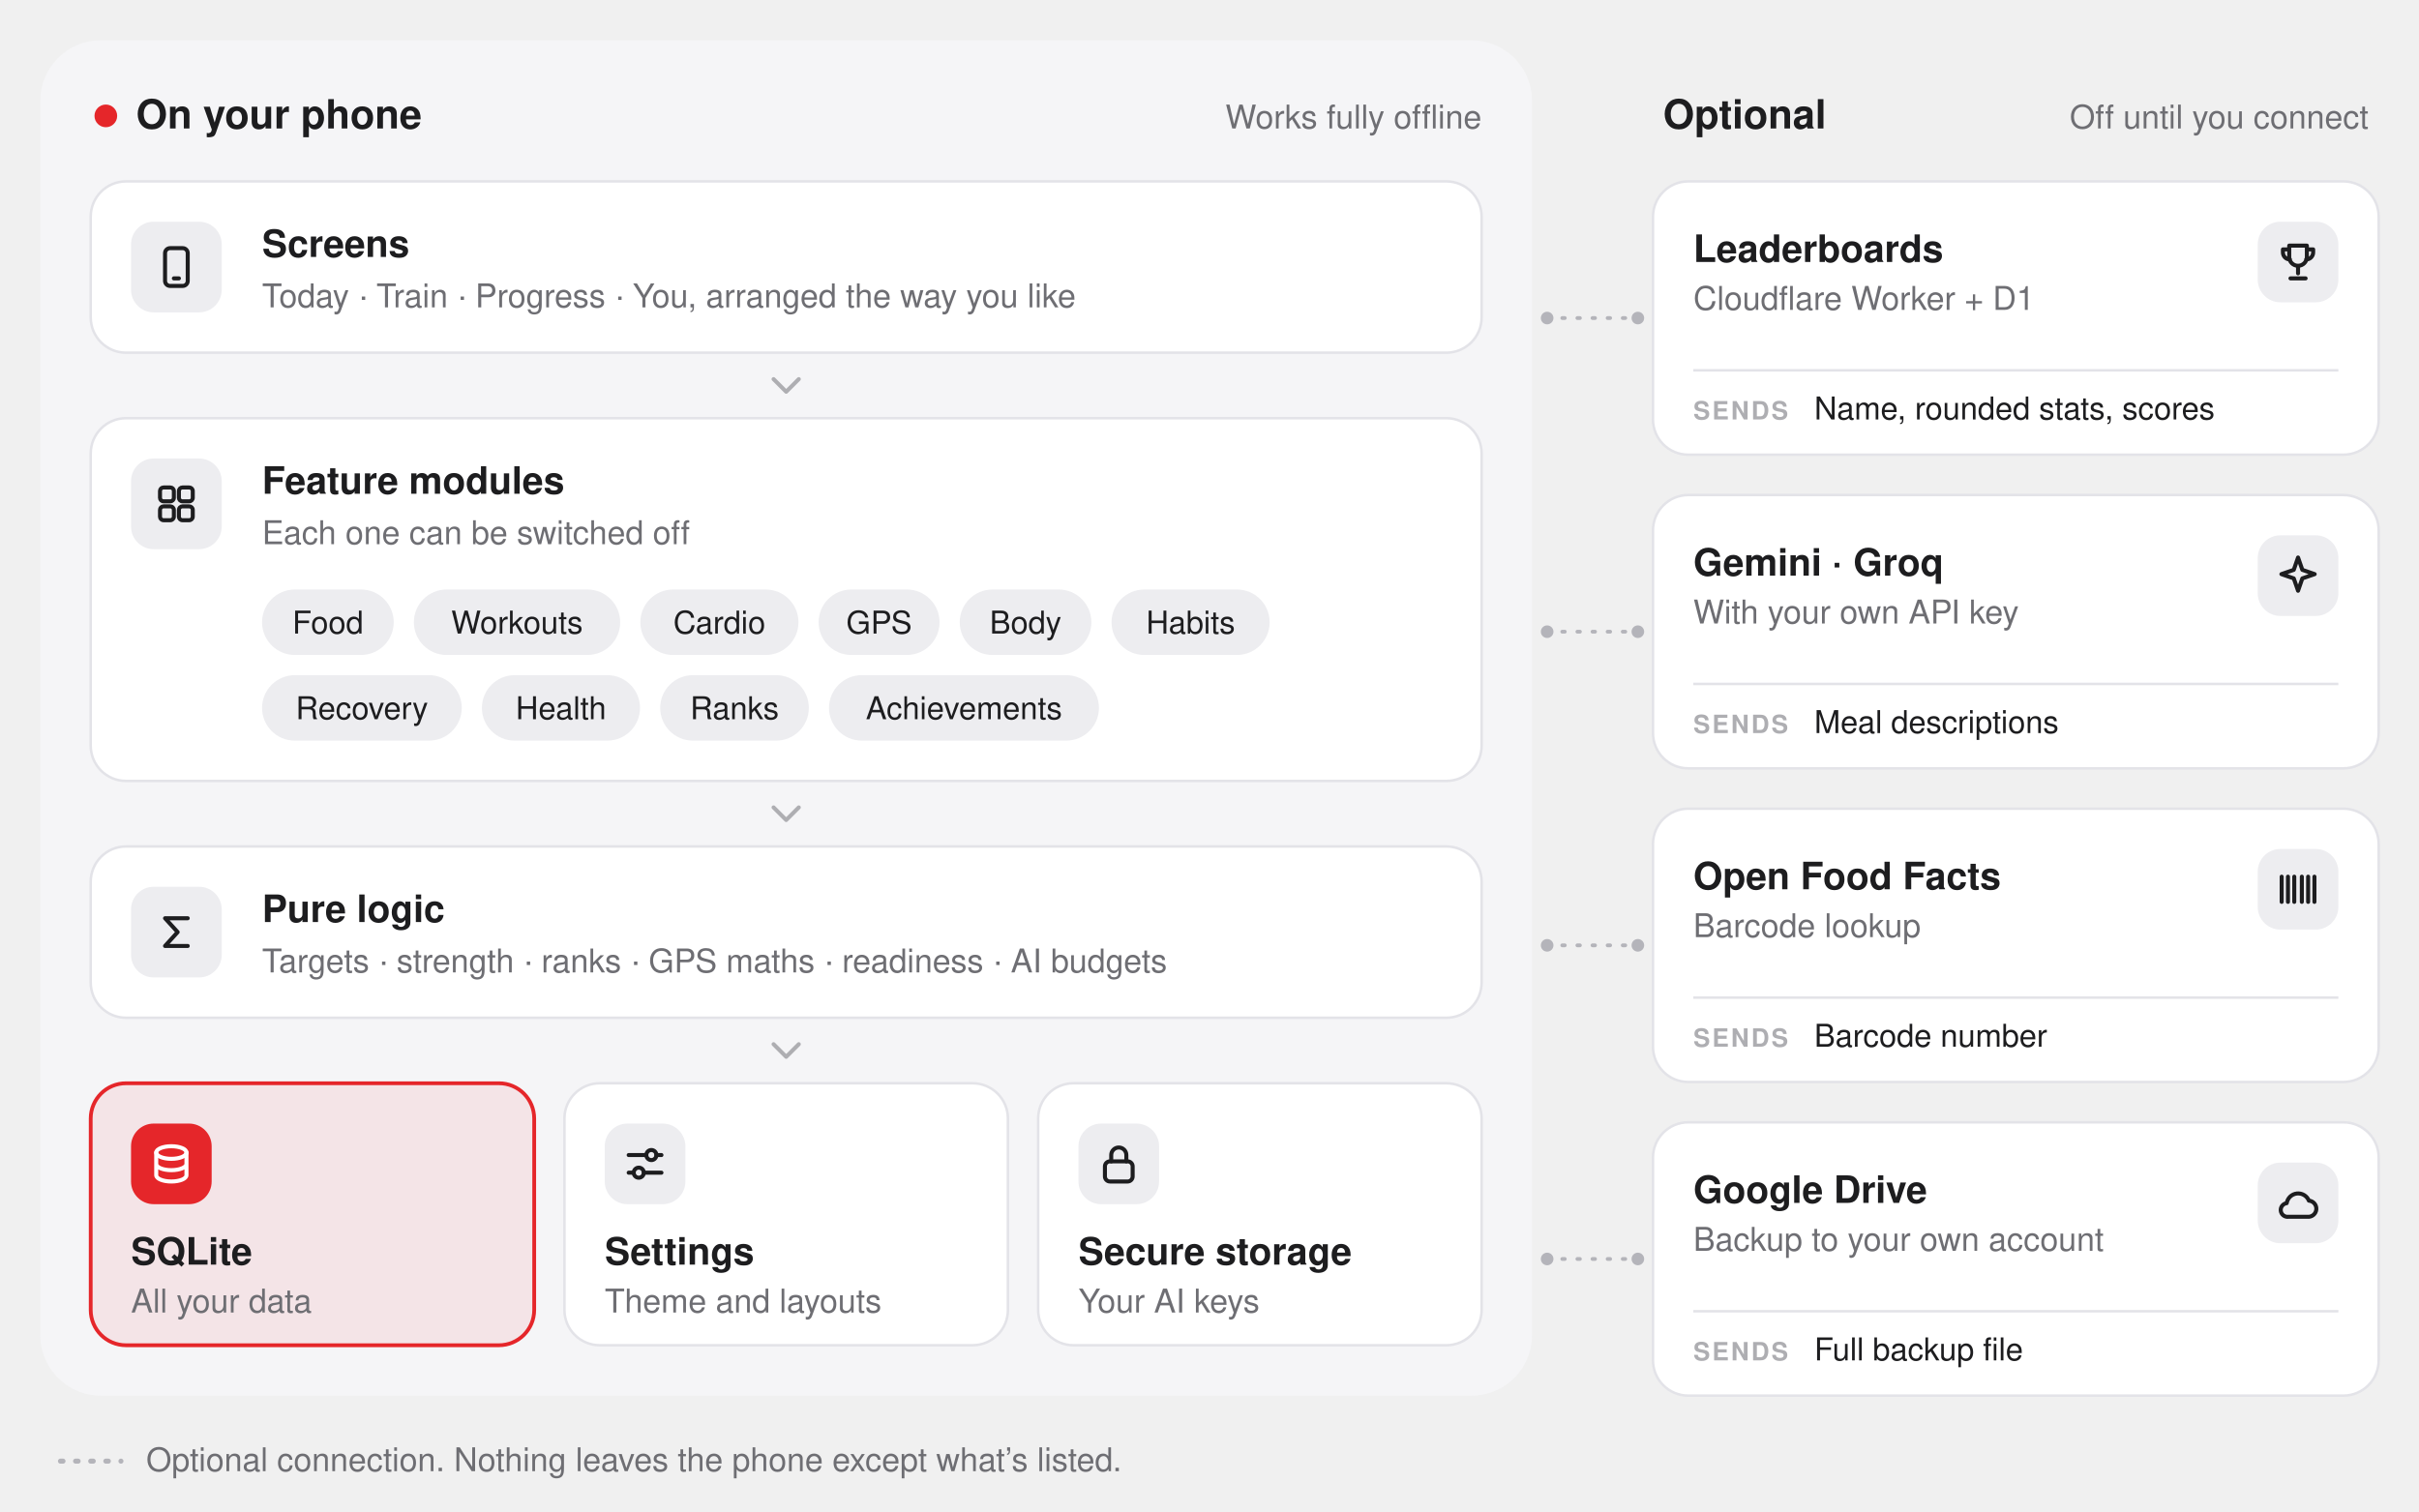
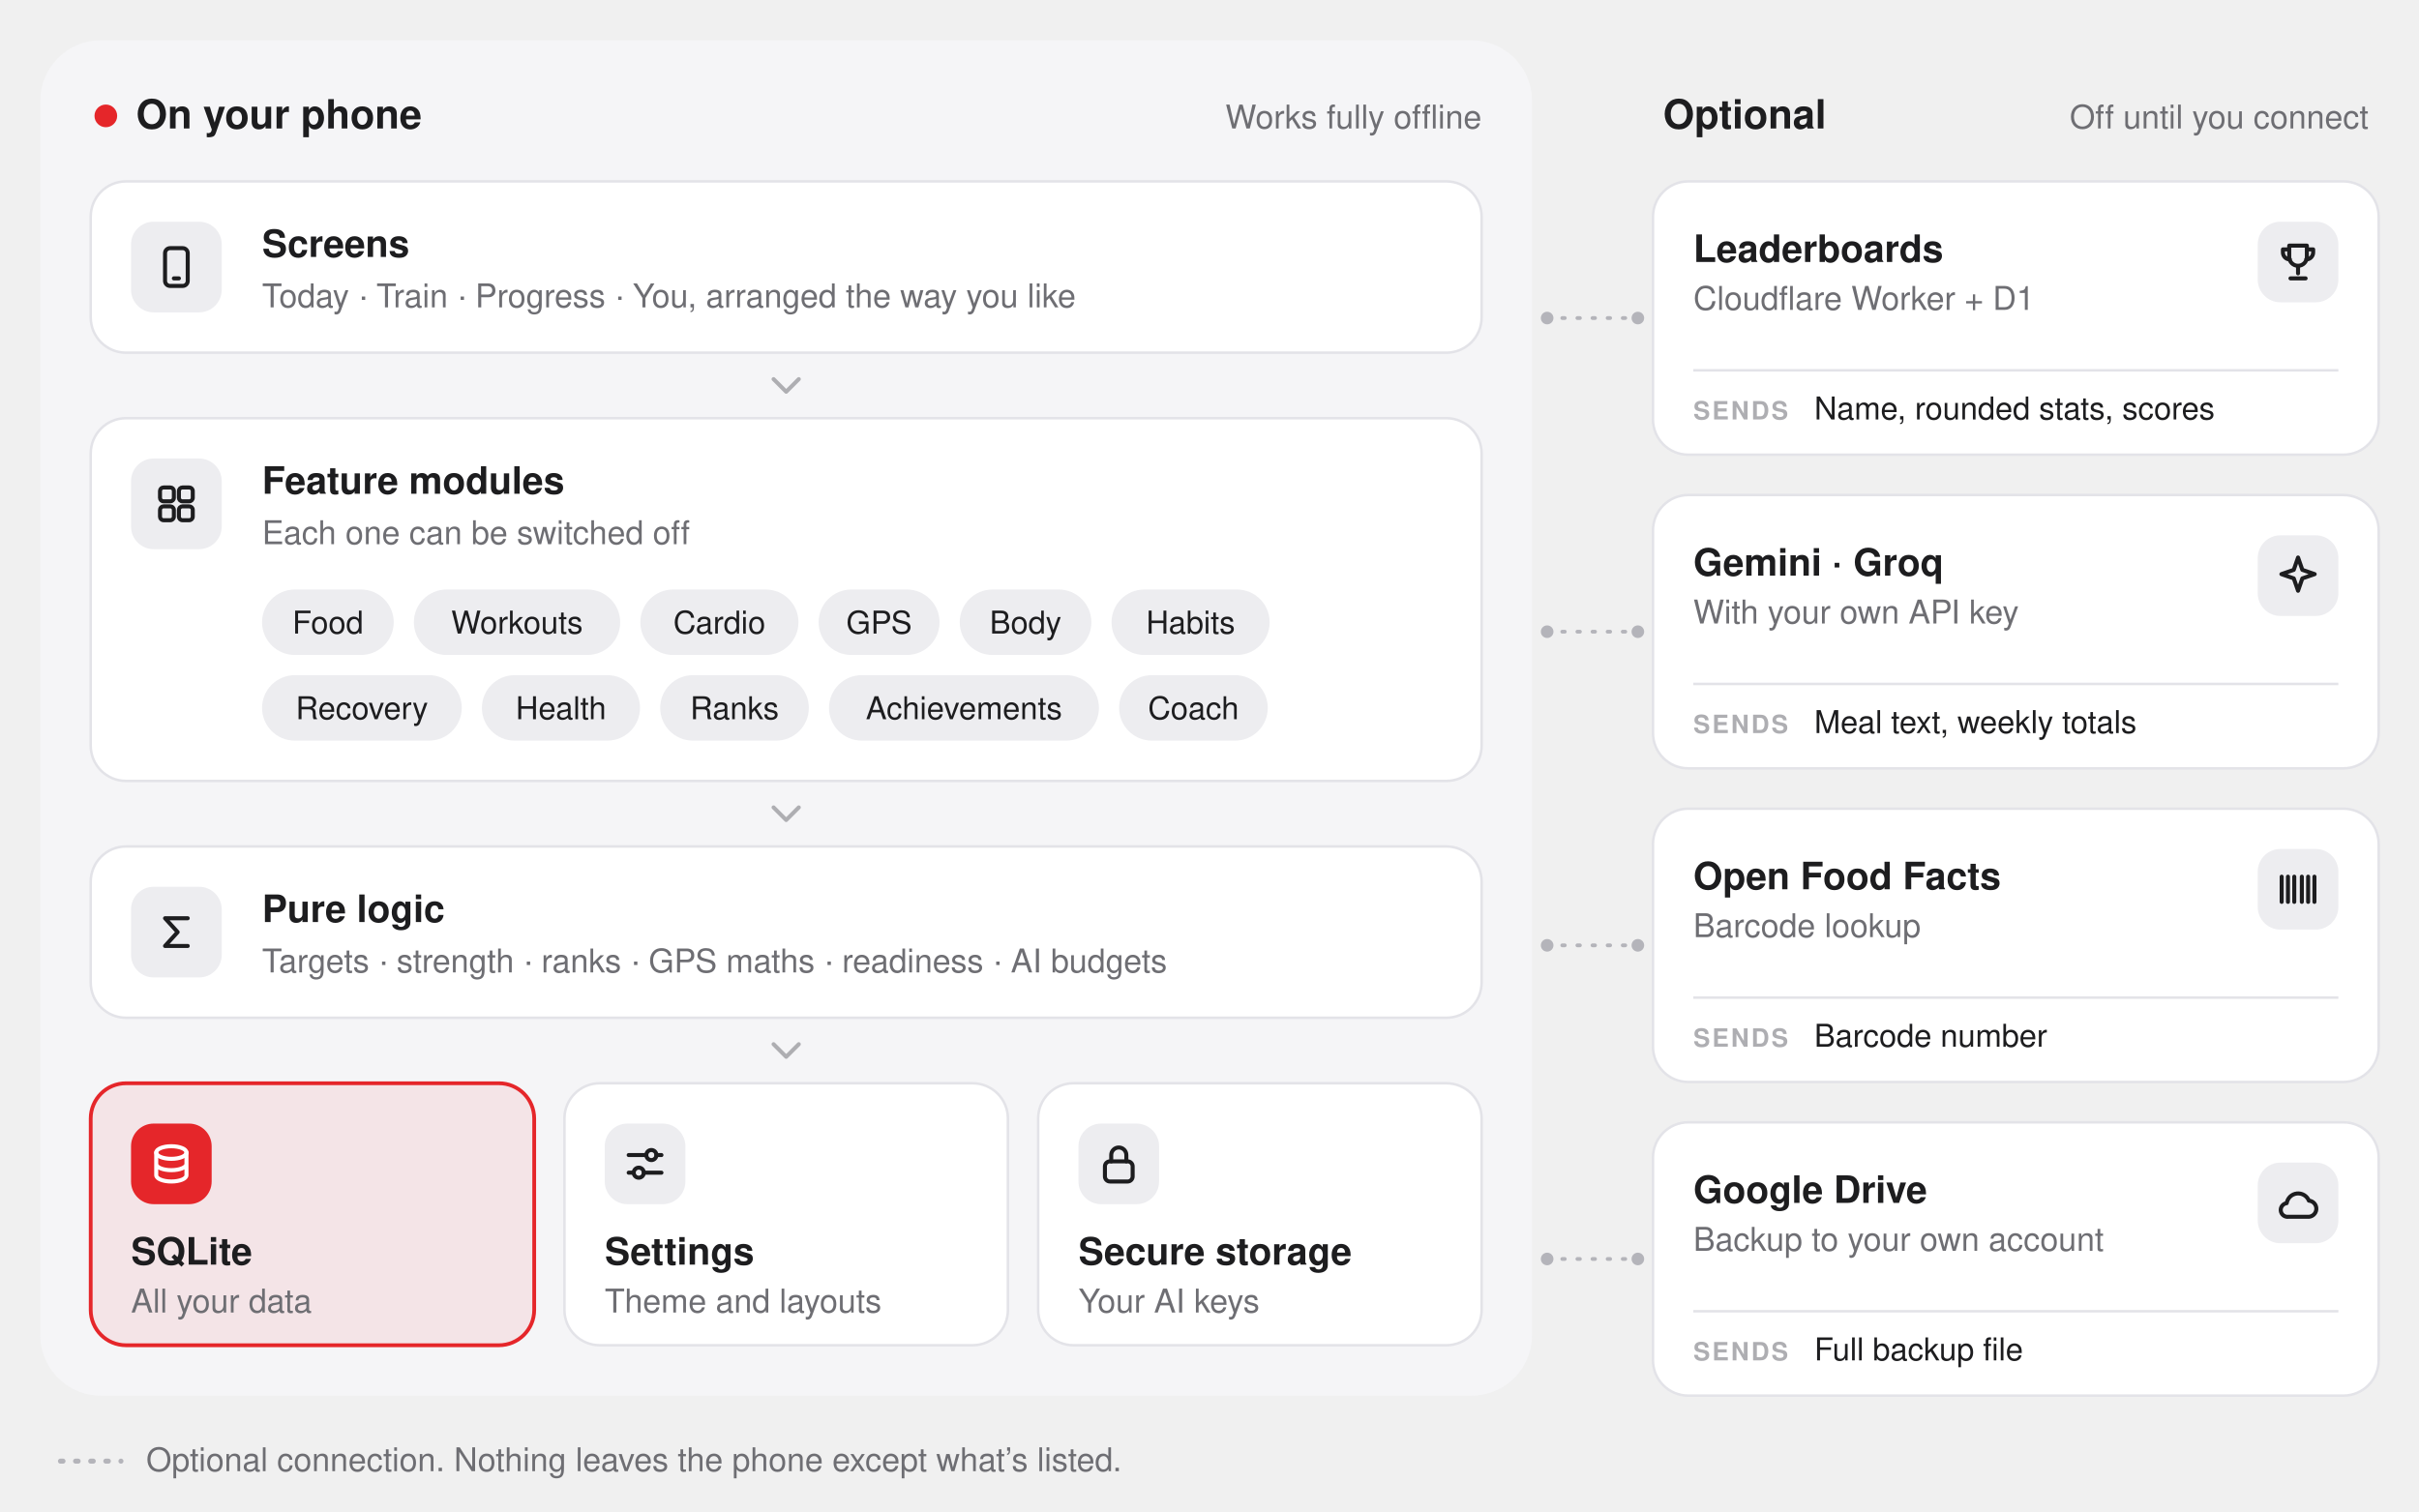
<svg xmlns="http://www.w3.org/2000/svg" width="960" height="600" viewBox="0 0 960 600" role="img" aria-labelledby="title">
  <g font-family="-apple-system, BlinkMacSystemFont, 'Segoe UI', 'Helvetica Neue', Helvetica, Arial, sans-serif">
    <rect x="16" y="16" width="592" height="538" rx="24" fill="#F5F5F7" />
    <circle cx="42" cy="46" r="4.5" fill="#E5262A" />
    <text x="54" y="51" font-size="16" fill="#1D1D1F" font-weight="600">On your phone</text>
    <text x="588" y="51" font-size="13" fill="#6E6E73" text-anchor="end">Works fully offline</text>
    <rect x="36" y="72" width="552" height="68" rx="14" fill="#FFFFFF" stroke="#E3E3E8" stroke-width="1" />
    <rect x="52" y="88" width="36" height="36" rx="9" fill="#EDEDF0" />
    <g transform="translate(61 97)" fill="none" stroke="#1D1D1F" stroke-width="1.6" stroke-linecap="round" stroke-linejoin="round">
      <rect x="4.5" y="1.5" width="9" height="15" rx="2" />
      <path d="M8 13.5h2" />
    </g>
    <text x="104" y="102" font-size="15" fill="#1D1D1F" font-weight="600">Screens</text>
    <text x="104" y="122" font-size="13" fill="#6E6E73">Today · Train · Progress · You, arranged the way you like</text>
    <path d="M307 150.5l5 5 5-5" fill="none" stroke="#AEAEB2" stroke-width="1.6" stroke-linecap="round" stroke-linejoin="round" />
    <rect x="36" y="166" width="552" height="144" rx="14" fill="#FFFFFF" stroke="#E3E3E8" stroke-width="1" />
    <rect x="52" y="182" width="36" height="36" rx="9" fill="#EDEDF0" />
    <g transform="translate(61 191)" fill="none" stroke="#1D1D1F" stroke-width="1.6" stroke-linecap="round" stroke-linejoin="round">
      <rect x="2.5" y="2.5" width="5.5" height="5.5" rx="1.4" />
      <rect x="10" y="2.5" width="5.5" height="5.5" rx="1.4" />
      <rect x="2.5" y="10" width="5.5" height="5.5" rx="1.4" />
      <rect x="10" y="10" width="5.5" height="5.5" rx="1.4" />
    </g>
    <text x="104" y="196" font-size="15" fill="#1D1D1F" font-weight="600">Feature modules</text>
    <text x="104" y="216" font-size="13" fill="#6E6E73">Each one can be switched off</text>
    <path d="M307 320.5l5 5 5-5" fill="none" stroke="#AEAEB2" stroke-width="1.6" stroke-linecap="round" stroke-linejoin="round" />
    <rect x="104" y="234" width="52.25" height="26" rx="13" fill="#EDEDF0" />
    <text x="130.125" y="251.5" font-size="12.5" fill="#1D1D1F" font-weight="500" text-anchor="middle">Food</text>
    <rect x="164.25" y="234" width="81.875" height="26" rx="13" fill="#EDEDF0" />
    <text x="205.188" y="251.5" font-size="12.5" fill="#1D1D1F" font-weight="500" text-anchor="middle">Workouts</text>
    <rect x="254.125" y="234" width="62.75" height="26" rx="13" fill="#EDEDF0" />
    <text x="285.5" y="251.5" font-size="12.5" fill="#1D1D1F" font-weight="500" text-anchor="middle">Cardio</text>
    <rect x="324.875" y="234" width="48" height="26" rx="13" fill="#EDEDF0" />
    <text x="348.875" y="251.5" font-size="12.5" fill="#1D1D1F" font-weight="500" text-anchor="middle">GPS</text>
    <rect x="380.875" y="234" width="52.25" height="26" rx="13" fill="#EDEDF0" />
    <text x="407" y="251.5" font-size="12.5" fill="#1D1D1F" font-weight="500" text-anchor="middle">Body</text>
    <rect x="441.125" y="234" width="62.75" height="26" rx="13" fill="#EDEDF0" />
    <text x="472.5" y="251.5" font-size="12.5" fill="#1D1D1F" font-weight="500" text-anchor="middle">Habits</text>
    <rect x="104" y="268" width="79.25" height="26" rx="13" fill="#EDEDF0" />
    <text x="143.625" y="285.5" font-size="12.5" fill="#1D1D1F" font-weight="500" text-anchor="middle">Recovery</text>
    <rect x="191.25" y="268" width="62.75" height="26" rx="13" fill="#EDEDF0" />
    <text x="222.625" y="285.5" font-size="12.5" fill="#1D1D1F" font-weight="500" text-anchor="middle">Health</text>
    <rect x="262" y="268" width="59" height="26" rx="13" fill="#EDEDF0" />
    <text x="291.5" y="285.5" font-size="12.5" fill="#1D1D1F" font-weight="500" text-anchor="middle">Ranks</text>
    <rect x="329" y="268" width="107.125" height="26" rx="13" fill="#EDEDF0" />
    <text x="382.562" y="285.5" font-size="12.5" fill="#1D1D1F" font-weight="500" text-anchor="middle">Achievements</text>
+     <rect x="444.125" y="268" width="59" height="26" rx="13" fill="#EDEDF0" />
+     <text x="473.625" y="285.5" font-size="12.5" fill="#1D1D1F" font-weight="500" text-anchor="middle">Coach</text>
    <rect x="36" y="336" width="552" height="68" rx="14" fill="#FFFFFF" stroke="#E3E3E8" stroke-width="1" />
    <rect x="52" y="352" width="36" height="36" rx="9" fill="#EDEDF0" />
    <g transform="translate(61 361)" fill="none" stroke="#1D1D1F" stroke-width="1.6" stroke-linecap="round" stroke-linejoin="round">
      <path d="M13.5 3.5h-9l5 5.5-5 5.5h9" />
    </g>
    <text x="104" y="366" font-size="15" fill="#1D1D1F" font-weight="600">Pure logic</text>
    <text x="104" y="386" font-size="13" fill="#6E6E73">Targets · strength · ranks · GPS maths · readiness · AI budgets</text>
    <path d="M307 414.5l5 5 5-5" fill="none" stroke="#AEAEB2" stroke-width="1.6" stroke-linecap="round" stroke-linejoin="round" />
    <rect x="36" y="430" width="176" height="104" rx="14" fill="#E5262A14" stroke="#E5262A" stroke-width="1.5" />
    <rect x="52" y="446" width="32" height="32" rx="9" fill="#E5262A" />
    <g transform="translate(59 453)" fill="none" stroke="#FFFFFF" stroke-width="1.6" stroke-linecap="round" stroke-linejoin="round">
      <ellipse cx="9" cy="4.5" rx="6" ry="2.5" />
      <path d="M3 4.5v9c0 1.4 2.7 2.5 6 2.5s6-1.1 6-2.5v-9M3 9c0 1.4 2.7 2.5 6 2.5s6-1.1 6-2.5" />
    </g>
    <text x="52" y="502" font-size="15" fill="#1D1D1F" font-weight="600">SQLite</text>
    <text x="52" y="521" font-size="13" fill="#6E6E73">All your data</text>
    <rect x="224" y="430" width="176" height="104" rx="14" fill="#FFFFFF" stroke="#E3E3E8" stroke-width="1" />
    <rect x="240" y="446" width="32" height="32" rx="9" fill="#EDEDF0" />
    <g transform="translate(247 453)" fill="none" stroke="#1D1D1F" stroke-width="1.6" stroke-linecap="round" stroke-linejoin="round">
      <path d="M2.5 5.5h7M13.5 5.5h2M2.5 12.5h2M8.5 12.5h7" />
      <circle cx="11.5" cy="5.5" r="2" />
      <circle cx="6.5" cy="12.5" r="2" />
    </g>
    <text x="240" y="502" font-size="15" fill="#1D1D1F" font-weight="600">Settings</text>
    <text x="240" y="521" font-size="13" fill="#6E6E73">Theme and layouts</text>
    <rect x="412" y="430" width="176" height="104" rx="14" fill="#FFFFFF" stroke="#E3E3E8" stroke-width="1" />
    <rect x="428" y="446" width="32" height="32" rx="9" fill="#EDEDF0" />
    <g transform="translate(435 453)" fill="none" stroke="#1D1D1F" stroke-width="1.6" stroke-linecap="round" stroke-linejoin="round">
      <rect x="3.5" y="8" width="11" height="8" rx="2" />
      <path d="M6 8V5.5a3 3 0 0 1 6 0V8" />
    </g>
    <text x="428" y="502" font-size="15" fill="#1D1D1F" font-weight="600">Secure storage</text>
    <text x="428" y="521" font-size="13" fill="#6E6E73">Your AI keys</text>
    <text x="660" y="51" font-size="16" fill="#1D1D1F" font-weight="600">Optional</text>
    <text x="940" y="51" font-size="13" fill="#6E6E73" text-anchor="end">Off until you connect</text>
    <path d="M614 126.25H650" stroke="#B4B4BA" stroke-width="1.5" stroke-linecap="round" stroke-dasharray="1 5" />
    <circle cx="614" cy="126.25" r="2.5" fill="#B4B4BA" />
    <circle cx="650" cy="126.25" r="2.5" fill="#B4B4BA" />
    <rect x="656" y="72" width="288" height="108.5" rx="14" fill="#FFFFFF" stroke="#E3E3E8" stroke-width="1" />
    <rect x="896" y="88" width="32" height="32" rx="9" fill="#EDEDF0" />
    <g transform="translate(903 95)" fill="none" stroke="#1D1D1F" stroke-width="1.6" stroke-linecap="round" stroke-linejoin="round">
      <path d="M5.5 2.5h7v4.5a3.5 3.5 0 0 1-7 0zM5.5 4H3v1.2A2.8 2.8 0 0 0 5.8 8M12.5 4H15v1.2A2.8 2.8 0 0 1 12.2 8M9 10.5v3M6 15.5h6" />
    </g>
    <text x="672" y="104" font-size="15" fill="#1D1D1F" font-weight="600">Leaderboards</text>
    <text x="672" y="123" font-size="13" fill="#6E6E73">Cloudflare Worker + D1</text>
    <rect x="672" y="146.5" width="256" height="1" rx="0" fill="#E3E3E8" />
    <text x="672" y="166.5" font-size="10" fill="#AEAEB2" font-weight="700" letter-spacing="0.8">SENDS</text>
    <text x="720" y="166.5" font-size="12.5" fill="#1D1D1F" font-weight="500">Name, rounded stats, scores</text>
    <path d="M614 250.75H650" stroke="#B4B4BA" stroke-width="1.5" stroke-linecap="round" stroke-dasharray="1 5" />
    <circle cx="614" cy="250.75" r="2.5" fill="#B4B4BA" />
    <circle cx="650" cy="250.75" r="2.5" fill="#B4B4BA" />
    <rect x="656" y="196.5" width="288" height="108.5" rx="14" fill="#FFFFFF" stroke="#E3E3E8" stroke-width="1" />
    <rect x="896" y="212.5" width="32" height="32" rx="9" fill="#EDEDF0" />
    <g transform="translate(903 219.5)" fill="none" stroke="#1D1D1F" stroke-width="1.6" stroke-linecap="round" stroke-linejoin="round">
      <path d="M9 1.8l1.7 4.9 4.9 1.7-4.9 1.7L9 15l-1.7-4.9-4.9-1.7 4.9-1.7z" />
    </g>
    <text x="672" y="228.5" font-size="15" fill="#1D1D1F" font-weight="600">Gemini · Groq</text>
    <text x="672" y="247.5" font-size="13" fill="#6E6E73">With your own API key</text>
    <rect x="672" y="271" width="256" height="1" rx="0" fill="#E3E3E8" />
    <text x="672" y="291" font-size="10" fill="#AEAEB2" font-weight="700" letter-spacing="0.8">SENDS</text>
-     <text x="720" y="291" font-size="12.5" fill="#1D1D1F" font-weight="500">Meal descriptions</text>
+     <text x="720" y="291" font-size="12.5" fill="#1D1D1F" font-weight="500">Meal text, weekly totals</text>
    <path d="M614 375.25H650" stroke="#B4B4BA" stroke-width="1.5" stroke-linecap="round" stroke-dasharray="1 5" />
    <circle cx="614" cy="375.25" r="2.5" fill="#B4B4BA" />
    <circle cx="650" cy="375.25" r="2.5" fill="#B4B4BA" />
    <rect x="656" y="321" width="288" height="108.5" rx="14" fill="#FFFFFF" stroke="#E3E3E8" stroke-width="1" />
    <rect x="896" y="337" width="32" height="32" rx="9" fill="#EDEDF0" />
    <g transform="translate(903 344)" fill="none" stroke="#1D1D1F" stroke-width="1.6" stroke-linecap="round" stroke-linejoin="round">
      <path d="M2.5 4v10M5 4v10M7.5 4v10M10.5 4v10M13 4v10M15.5 4v10" />
    </g>
    <text x="672" y="353" font-size="15" fill="#1D1D1F" font-weight="600">Open Food Facts</text>
    <text x="672" y="372" font-size="13" fill="#6E6E73">Barcode lookup</text>
    <rect x="672" y="395.5" width="256" height="1" rx="0" fill="#E3E3E8" />
    <text x="672" y="415.5" font-size="10" fill="#AEAEB2" font-weight="700" letter-spacing="0.8">SENDS</text>
    <text x="720" y="415.5" font-size="12.5" fill="#1D1D1F" font-weight="500">Barcode number</text>
    <path d="M614 499.75H650" stroke="#B4B4BA" stroke-width="1.5" stroke-linecap="round" stroke-dasharray="1 5" />
    <circle cx="614" cy="499.75" r="2.5" fill="#B4B4BA" />
    <circle cx="650" cy="499.75" r="2.5" fill="#B4B4BA" />
    <rect x="656" y="445.5" width="288" height="108.5" rx="14" fill="#FFFFFF" stroke="#E3E3E8" stroke-width="1" />
    <rect x="896" y="461.5" width="32" height="32" rx="9" fill="#EDEDF0" />
    <g transform="translate(903 468.5)" fill="none" stroke="#1D1D1F" stroke-width="1.6" stroke-linecap="round" stroke-linejoin="round">
      <path d="M5.2 14.5h7.6a3.2 3.2 0 0 0 .5-6.4 4.6 4.6 0 0 0-8.8 1A2.7 2.7 0 0 0 5.2 14.5z" />
    </g>
    <text x="672" y="477.5" font-size="15" fill="#1D1D1F" font-weight="600">Google Drive</text>
    <text x="672" y="496.5" font-size="13" fill="#6E6E73">Backup to your own account</text>
    <rect x="672" y="520" width="256" height="1" rx="0" fill="#E3E3E8" />
    <text x="672" y="540" font-size="10" fill="#AEAEB2" font-weight="700" letter-spacing="0.8">SENDS</text>
    <text x="720" y="540" font-size="12.5" fill="#1D1D1F" font-weight="500">Full backup file</text>
    <path d="M24 580H48" stroke="#B4B4BA" stroke-width="2" stroke-linecap="round" stroke-dasharray="1 5" />
    <text x="58" y="584" font-size="13" fill="#6E6E73">Optional connection. Nothing leaves the phone except what’s listed.</text>
  </g>
</svg>
